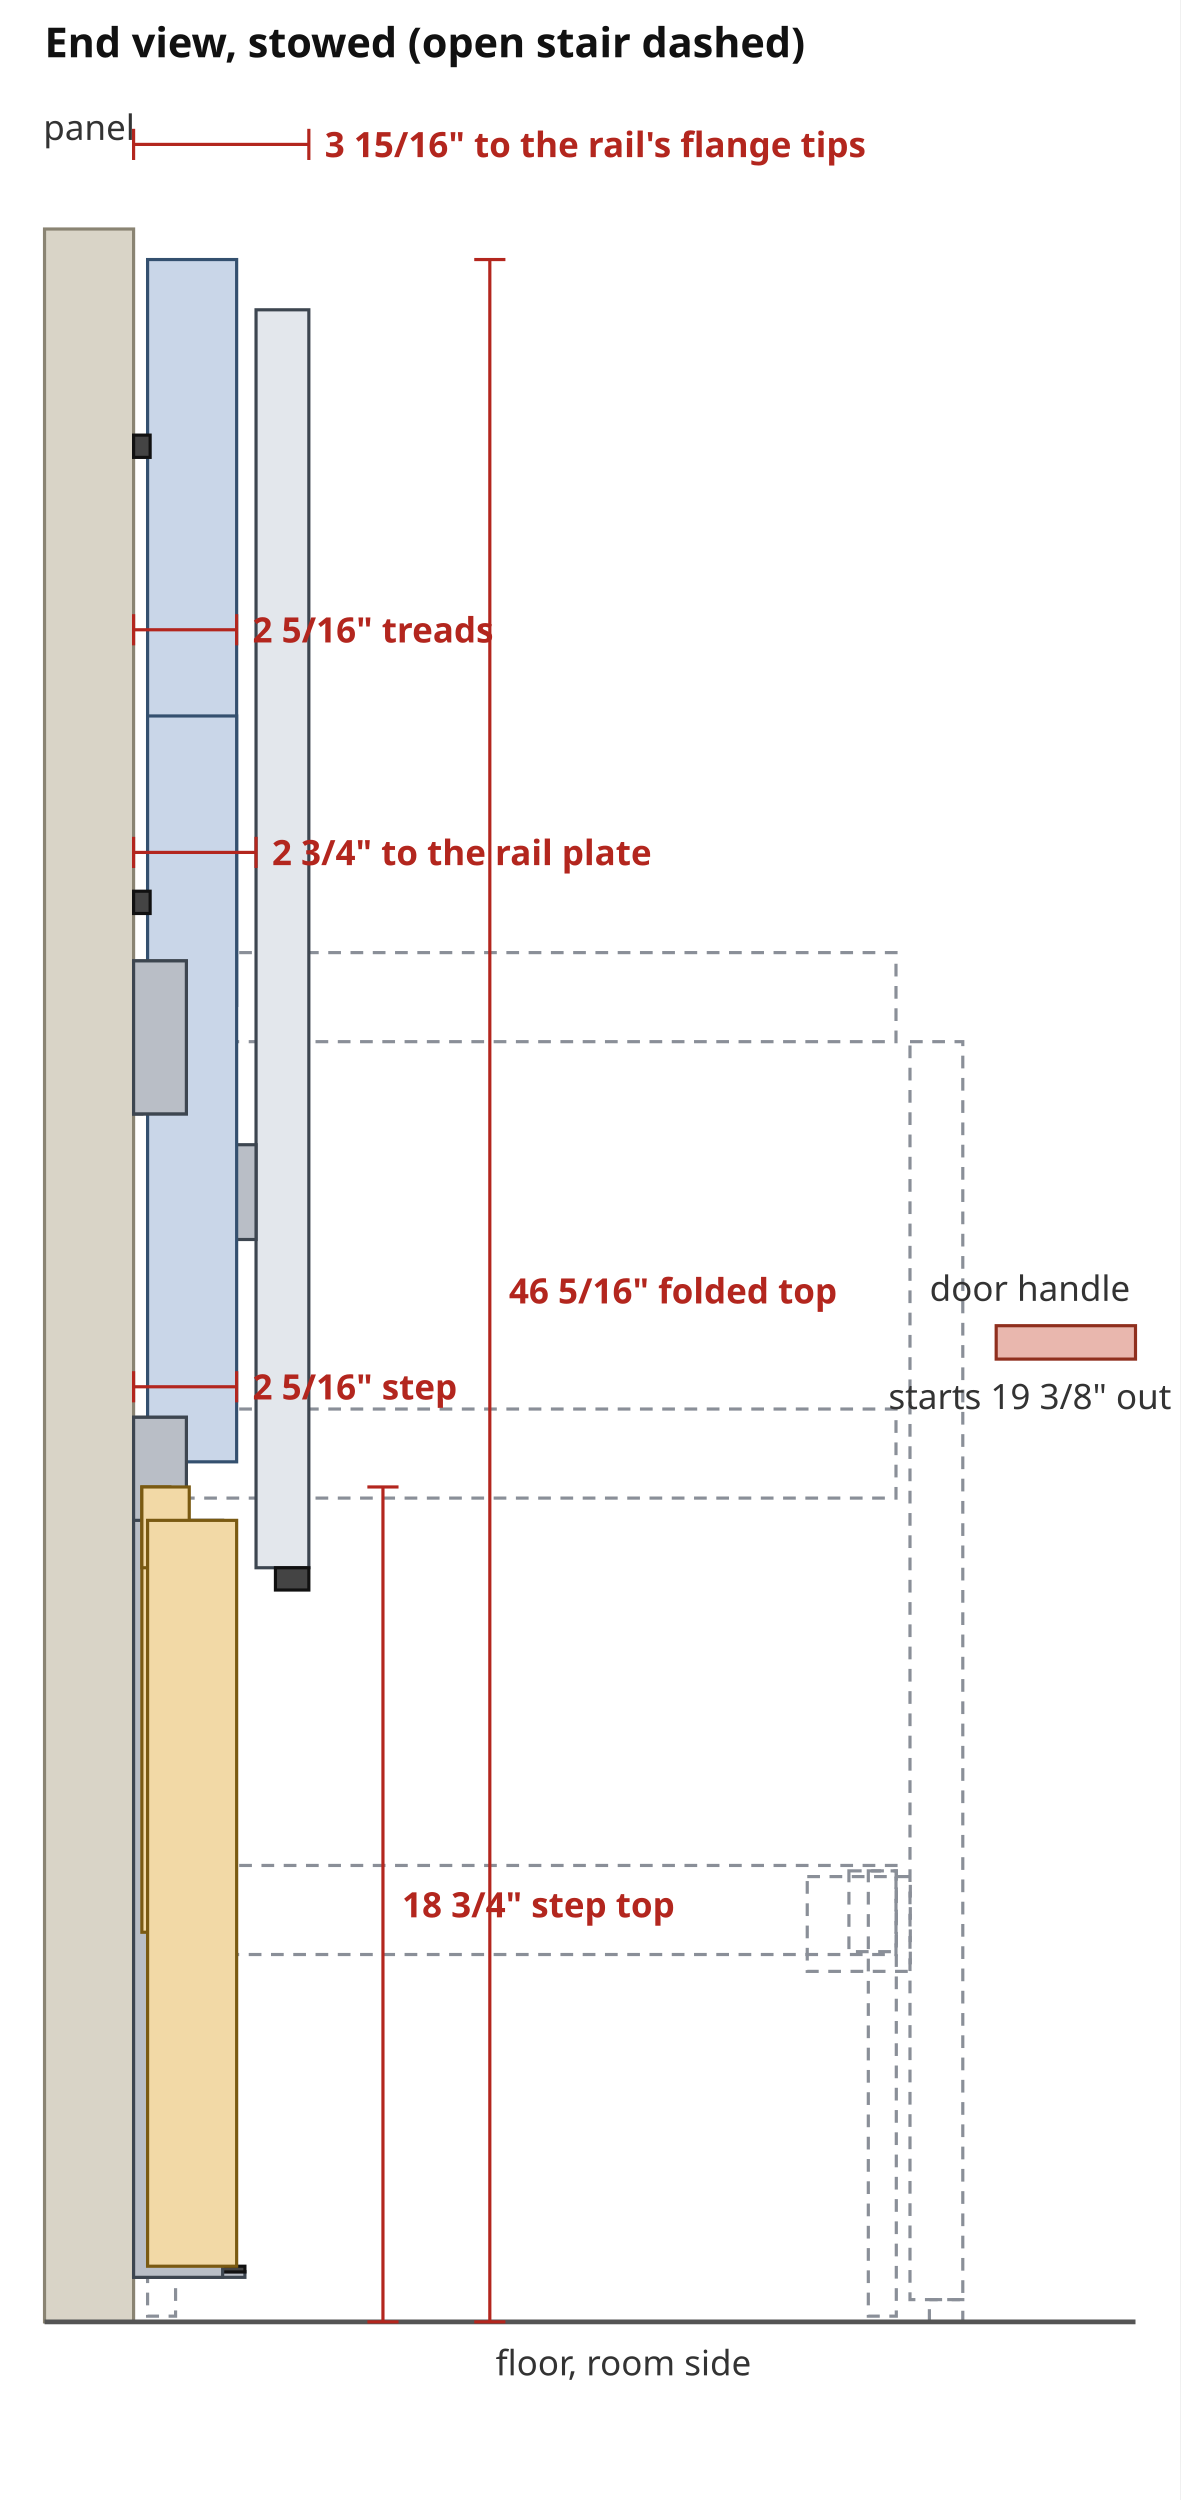
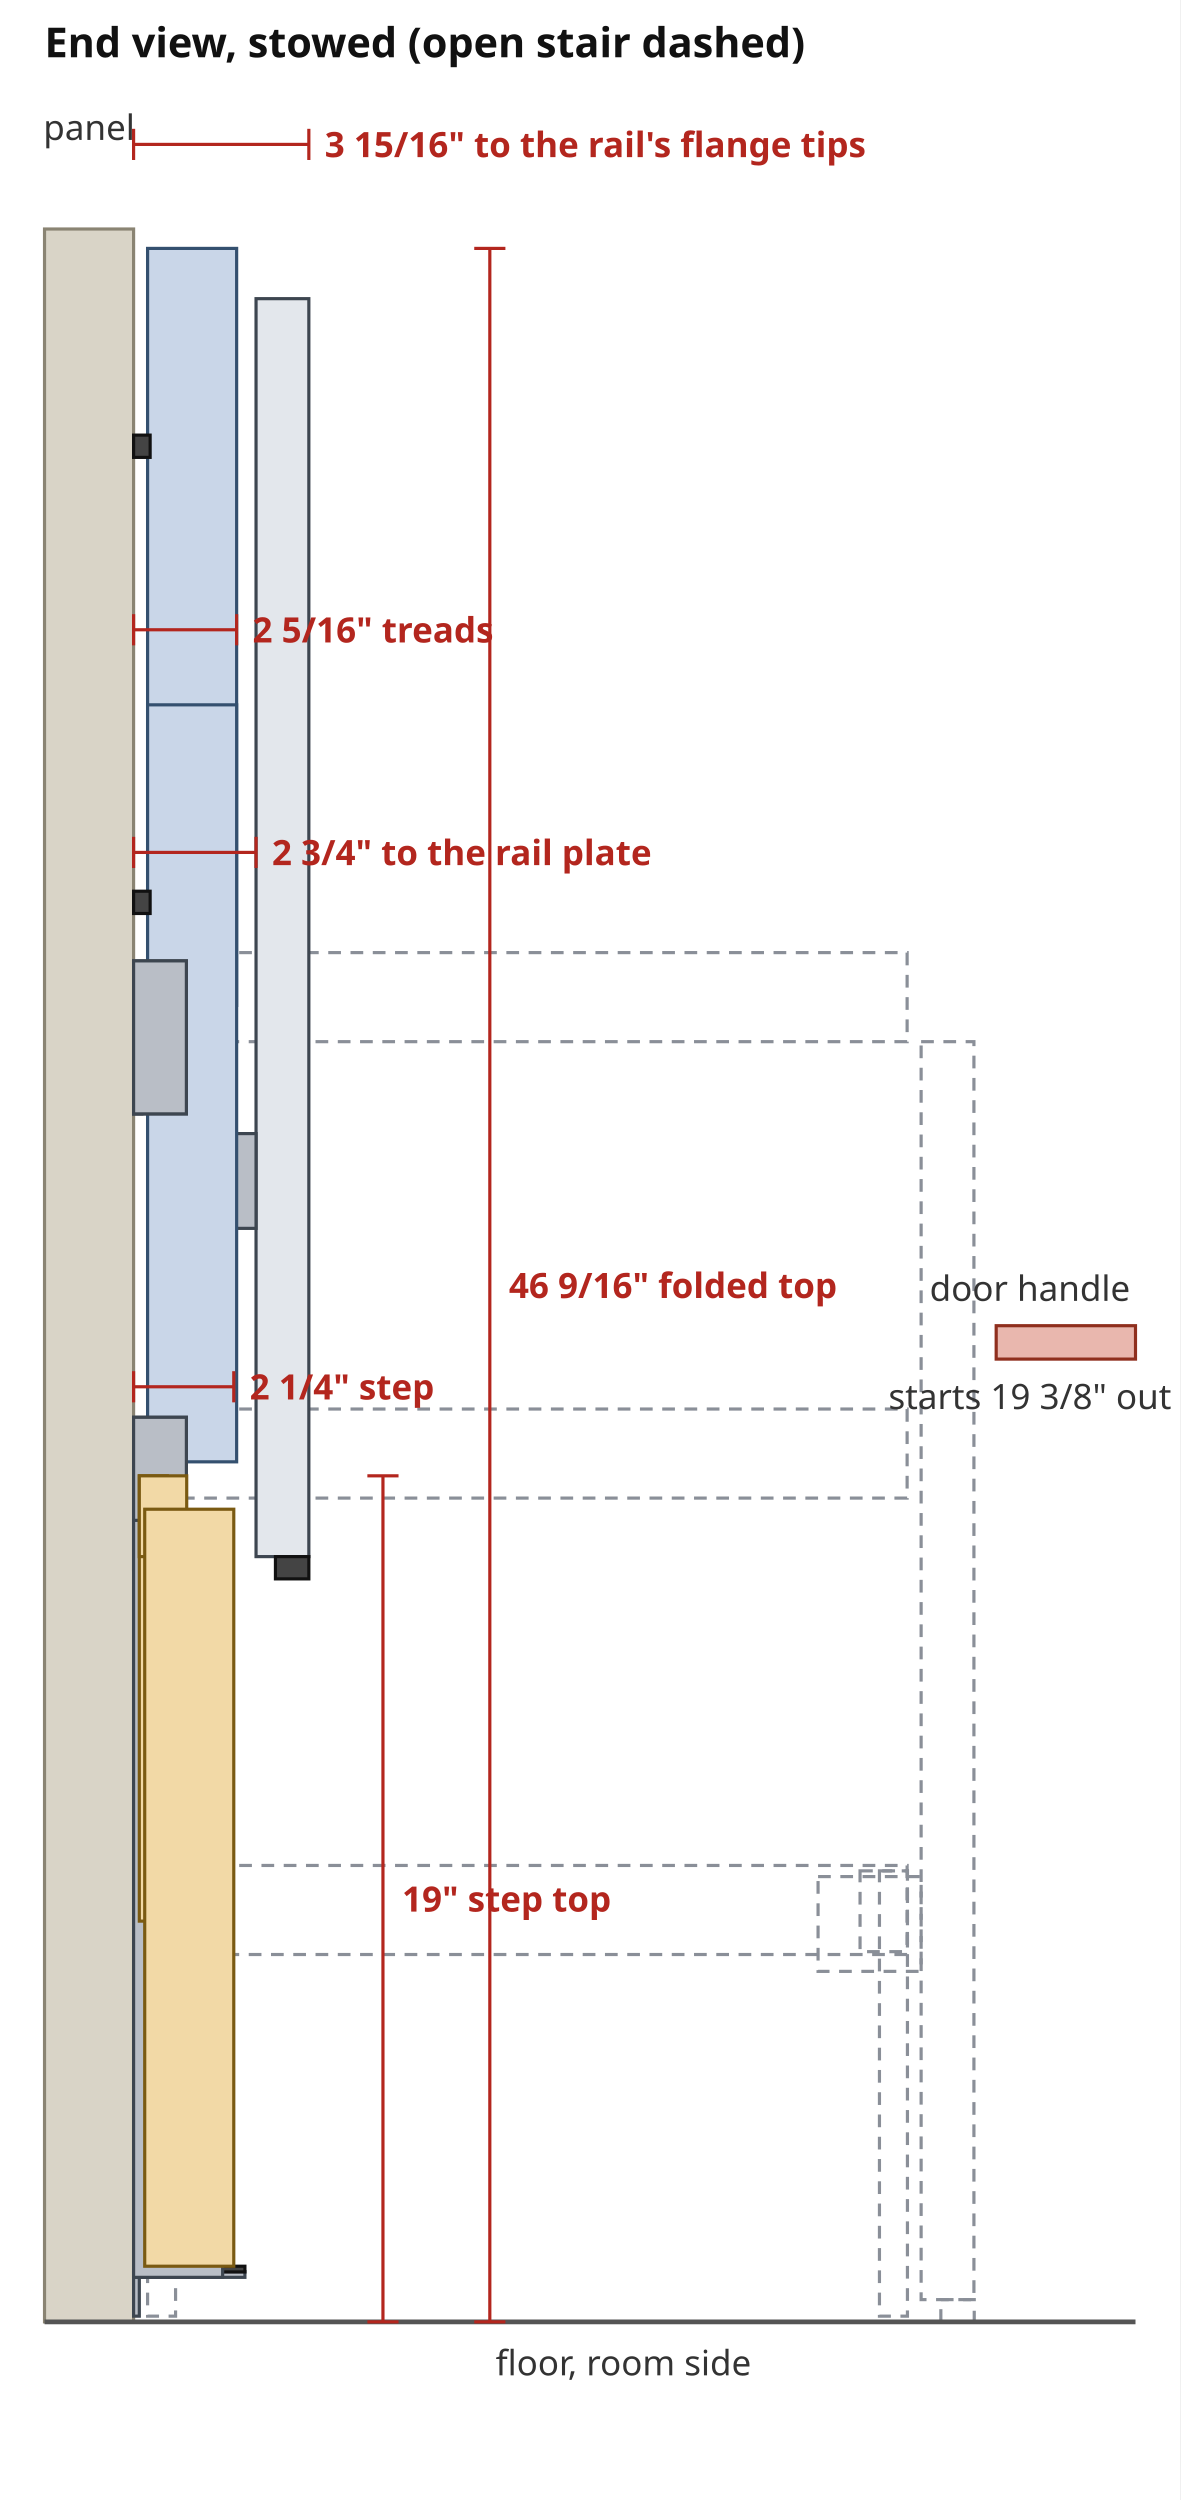
<svg xmlns="http://www.w3.org/2000/svg" viewBox="0 0 371 786" width="371" height="786" role="img">
  <style>
.bg{fill:#fff}.panel{fill:#d9d4c7;stroke:#8a8473}.floor{stroke:#555;stroke-width:1.5}
.tread{fill:#c9d6e8;stroke:#34506f}.rail{fill:#e3e7ec;stroke:#3d4650}.step{fill:#f2d9a6;stroke:#7a5a12}
.fixed{fill:#b9bec6;stroke:#3d4650}.rubber{fill:#444;stroke:#111}.handle{fill:#e9b7ae;stroke:#8f2f1e}
.ghost{fill:none;stroke:#8a8f98;stroke-dasharray:4 3}.bend{stroke:#3d4650;stroke-width:4}.hole{fill:#fff;stroke:#3d4650}.dim{stroke:#b3261e;fill:none;stroke-width:1}
.dimt{fill:#b3261e;font:600 11px system-ui,sans-serif}.lbl{fill:#333;font:11px system-ui,sans-serif}
.ttl{fill:#111;font:600 13px system-ui,sans-serif}rect,polygon,circle{stroke-width:1}
</style>
  <rect class="bg" width="371" height="786" />
  <text class="ttl" x="14" y="18">End view, stowed (open stair dashed)</text>
  <rect class="panel" x="14.0" y="72.0" width="28.0" height="658.0" />
-   <rect class="ghost" x="47.2" y="299.5" width="234.5" height="28.0" />
-   <rect class="ghost" x="47.2" y="443.0" width="234.5" height="28.0" />
-   <rect class="ghost" x="47.2" y="586.5" width="234.5" height="28.0" />
+   <rect class="ghost" x="47.2" y="299.5" width="238.0" height="28.0" />
+   <rect class="ghost" x="47.2" y="443.0" width="238.0" height="28.0" />
+   <rect class="ghost" x="47.2" y="586.5" width="238.0" height="28.0" />
  <rect class="ghost" x="46.4" y="588.2" width="8.8" height="140.0" />
  <rect class="ghost" x="46.4" y="588.2" width="14.9" height="25.4" />
-   <rect class="ghost" x="273.0" y="588.2" width="8.8" height="140.0" />
-   <rect class="ghost" x="266.9" y="588.2" width="14.9" height="25.4" />
-   <rect class="ghost" x="286.1" y="327.5" width="16.6" height="395.5" />
-   <rect class="ghost" x="253.8" y="590.0" width="32.4" height="29.8" />
-   <rect class="ghost" x="292.2" y="723.0" width="10.5" height="7.0" />
+   <rect class="ghost" x="276.5" y="588.2" width="8.8" height="140.0" />
+   <rect class="ghost" x="270.4" y="588.2" width="14.9" height="25.4" />
+   <rect class="ghost" x="289.6" y="327.5" width="16.6" height="395.5" />
+   <rect class="ghost" x="257.2" y="590.0" width="32.4" height="29.8" />
+   <rect class="ghost" x="295.8" y="723.0" width="10.5" height="7.0" />
  <rect class="handle" x="313.2" y="416.8" width="43.8" height="10.5" />
-   <rect class="rail" x="80.5" y="97.4" width="16.6" height="395.5" />
-   <rect class="fixed" x="48.1" y="359.9" width="32.4" height="29.8" />
-   <rect class="rubber" x="86.6" y="492.9" width="10.5" height="7.0" />
-   <rect class="tread" x="46.4" y="81.6" width="28.0" height="234.5" />
-   <rect class="tread" x="46.4" y="225.1" width="28.0" height="234.5" />
+   <rect class="rail" x="80.5" y="93.9" width="16.6" height="395.5" />
+   <rect class="fixed" x="48.1" y="356.4" width="32.4" height="29.8" />
+   <rect class="rubber" x="86.6" y="489.4" width="10.5" height="7.0" />
+   <rect class="tread" x="46.4" y="78.1" width="28.0" height="238.0" />
+   <rect class="tread" x="46.4" y="221.6" width="28.0" height="238.0" />
  <rect class="fixed" x="42.0" y="322.2" width="2.6" height="28.0" />
  <rect class="fixed" x="42.0" y="302.1" width="16.6" height="48.1" />
  <rect class="fixed" x="42.0" y="302.1" width="16.6" height="48.1" />
  <rect class="rubber" x="42.0" y="136.8" width="5.2" height="7.0" />
  <rect class="fixed" x="42.0" y="465.8" width="2.6" height="28.0" />
  <rect class="fixed" x="42.0" y="445.6" width="16.6" height="48.1" />
  <rect class="fixed" x="42.0" y="445.6" width="16.6" height="48.1" />
  <rect class="rubber" x="42.0" y="280.2" width="5.2" height="7.0" />
  <rect class="fixed" x="42.0" y="714.2" width="35.0" height="1.8" />
-   <rect class="fixed" x="42.0" y="702.0" width="1.8" height="14.0" />
-   <rect class="rubber" x="43.8" y="712.5" width="33.2" height="1.8" />
+   <rect class="fixed" x="42.0" y="714.2" width="1.8" height="14.0" />
+   <rect class="rubber" x="42.0" y="712.5" width="35.0" height="1.8" />
  <rect class="fixed" x="42.0" y="499.0" width="1.8" height="217.0" />
  <rect class="fixed" x="42.0" y="478.0" width="28.0" height="238.0" />
-   <rect class="step" x="56.9" y="571.6" width="8.8" height="140.0" />
-   <rect class="step" x="56.9" y="686.2" width="14.9" height="25.4" />
-   <rect class="step" x="44.6" y="467.5" width="8.8" height="140.0" />
-   <rect class="step" x="44.6" y="467.5" width="14.9" height="25.4" />
-   <rect class="step" x="46.4" y="478.0" width="28.0" height="234.5" />
+   <rect class="step" x="56.0" y="571.6" width="8.8" height="140.0" />
+   <rect class="step" x="56.0" y="686.2" width="14.9" height="25.4" />
+   <rect class="step" x="43.8" y="464.0" width="8.8" height="140.0" />
+   <rect class="step" x="43.8" y="464.0" width="14.9" height="25.4" />
+   <rect class="step" x="45.5" y="474.5" width="28.0" height="238.0" />
  <line class="floor" x1="14.0" y1="730.0" x2="357.0" y2="730.0" />
  <line class="dim" x1="42.0" y1="45.4" x2="97.1" y2="45.4" />
  <line class="dim" x1="42.0" y1="50.3" x2="42.0" y2="40.5" />
  <line class="dim" x1="97.1" y1="50.3" x2="97.1" y2="40.5" />
  <text class="dimt" x="102.1" y="49.4" text-anchor="start">3 15/16" to the rail's flange tips</text>
  <line class="dim" x1="42.0" y1="198.0" x2="74.4" y2="198.0" />
  <line class="dim" x1="42.0" y1="202.9" x2="42.0" y2="193.1" />
  <line class="dim" x1="74.4" y1="202.9" x2="74.4" y2="193.1" />
  <text class="dimt" x="79.4" y="202.0" text-anchor="start">2 5/16" treads</text>
  <line class="dim" x1="42.0" y1="268.0" x2="80.5" y2="268.0" />
  <line class="dim" x1="42.0" y1="272.9" x2="42.0" y2="263.1" />
  <line class="dim" x1="80.5" y1="272.9" x2="80.5" y2="263.1" />
  <text class="dimt" x="85.5" y="272.0" text-anchor="start">2 3/4" to the rail plate</text>
-   <line class="dim" x1="42.0" y1="436.0" x2="74.4" y2="436.0" />
+   <line class="dim" x1="42.0" y1="436.0" x2="73.5" y2="436.0" />
  <line class="dim" x1="42.0" y1="440.9" x2="42.0" y2="431.1" />
-   <line class="dim" x1="74.4" y1="440.9" x2="74.4" y2="431.1" />
-   <text class="dimt" x="79.4" y="440.0" text-anchor="start">2 5/16" step</text>
-   <line class="dim" x1="154.0" y1="730.0" x2="154.0" y2="81.6" />
+   <line class="dim" x1="73.5" y1="440.9" x2="73.5" y2="431.1" />
+   <text class="dimt" x="78.5" y="440.0" text-anchor="start">2 1/4" step</text>
+   <line class="dim" x1="154.0" y1="730.0" x2="154.0" y2="78.1" />
  <line class="dim" x1="149.1" y1="730.0" x2="158.9" y2="730.0" />
-   <line class="dim" x1="149.1" y1="81.6" x2="158.9" y2="81.6" />
-   <text class="dimt" x="160.0" y="409.8" text-anchor="start">46 5/16" folded top</text>
-   <line class="dim" x1="120.4" y1="730.0" x2="120.4" y2="467.5" />
+   <line class="dim" x1="149.1" y1="78.1" x2="158.9" y2="78.1" />
+   <text class="dimt" x="160.0" y="408.1" text-anchor="start">46 9/16" folded top</text>
+   <line class="dim" x1="120.4" y1="730.0" x2="120.4" y2="464.0" />
  <line class="dim" x1="115.5" y1="730.0" x2="125.3" y2="730.0" />
-   <line class="dim" x1="115.5" y1="467.5" x2="125.3" y2="467.5" />
-   <text class="dimt" x="126.4" y="602.8" text-anchor="start">18 3/4" step top</text>
+   <line class="dim" x1="115.5" y1="464.0" x2="125.3" y2="464.0" />
+   <text class="dimt" x="126.4" y="601.0" text-anchor="start">19" step top</text>
  <text class="lbl" x="323.8" y="409.0" text-anchor="middle">door handle</text>
  <text class="lbl" x="323.8" y="443.0" text-anchor="middle">starts 19 3/8" out</text>
  <text class="lbl" x="28.0" y="44.0" text-anchor="middle">panel</text>
  <text class="lbl" x="196.0" y="746.8" text-anchor="middle">floor, room side</text>
</svg>
